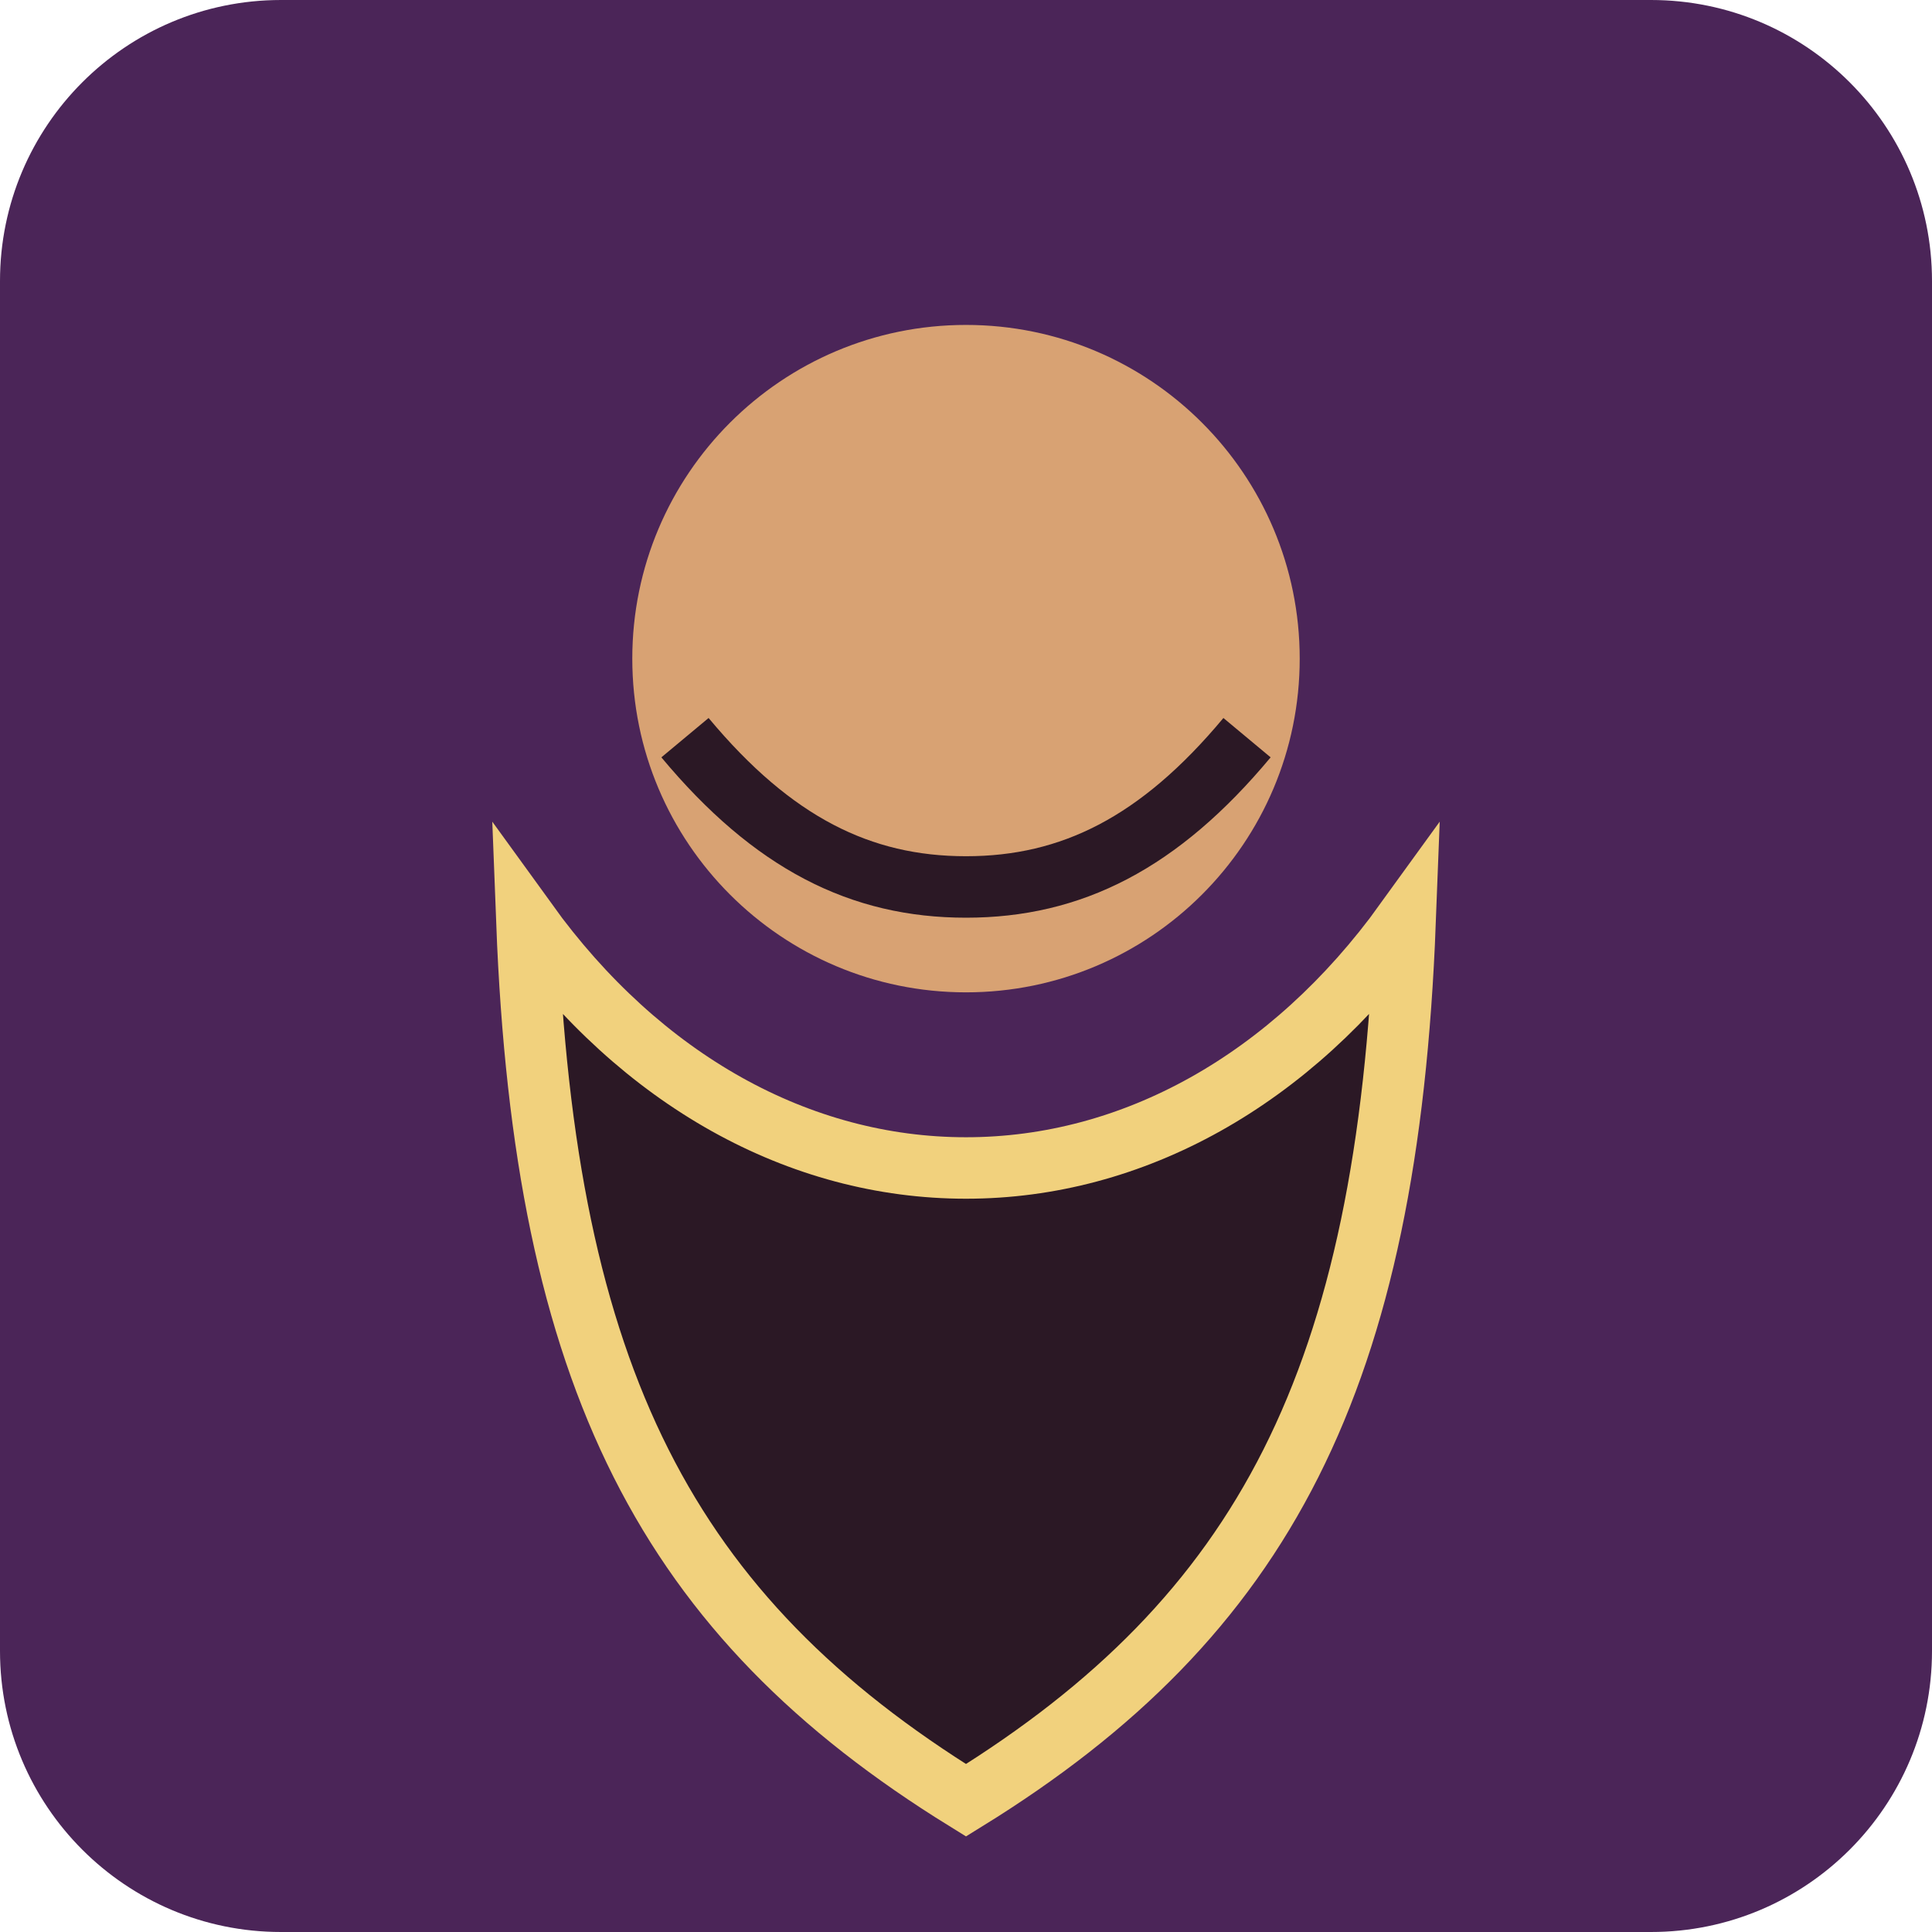
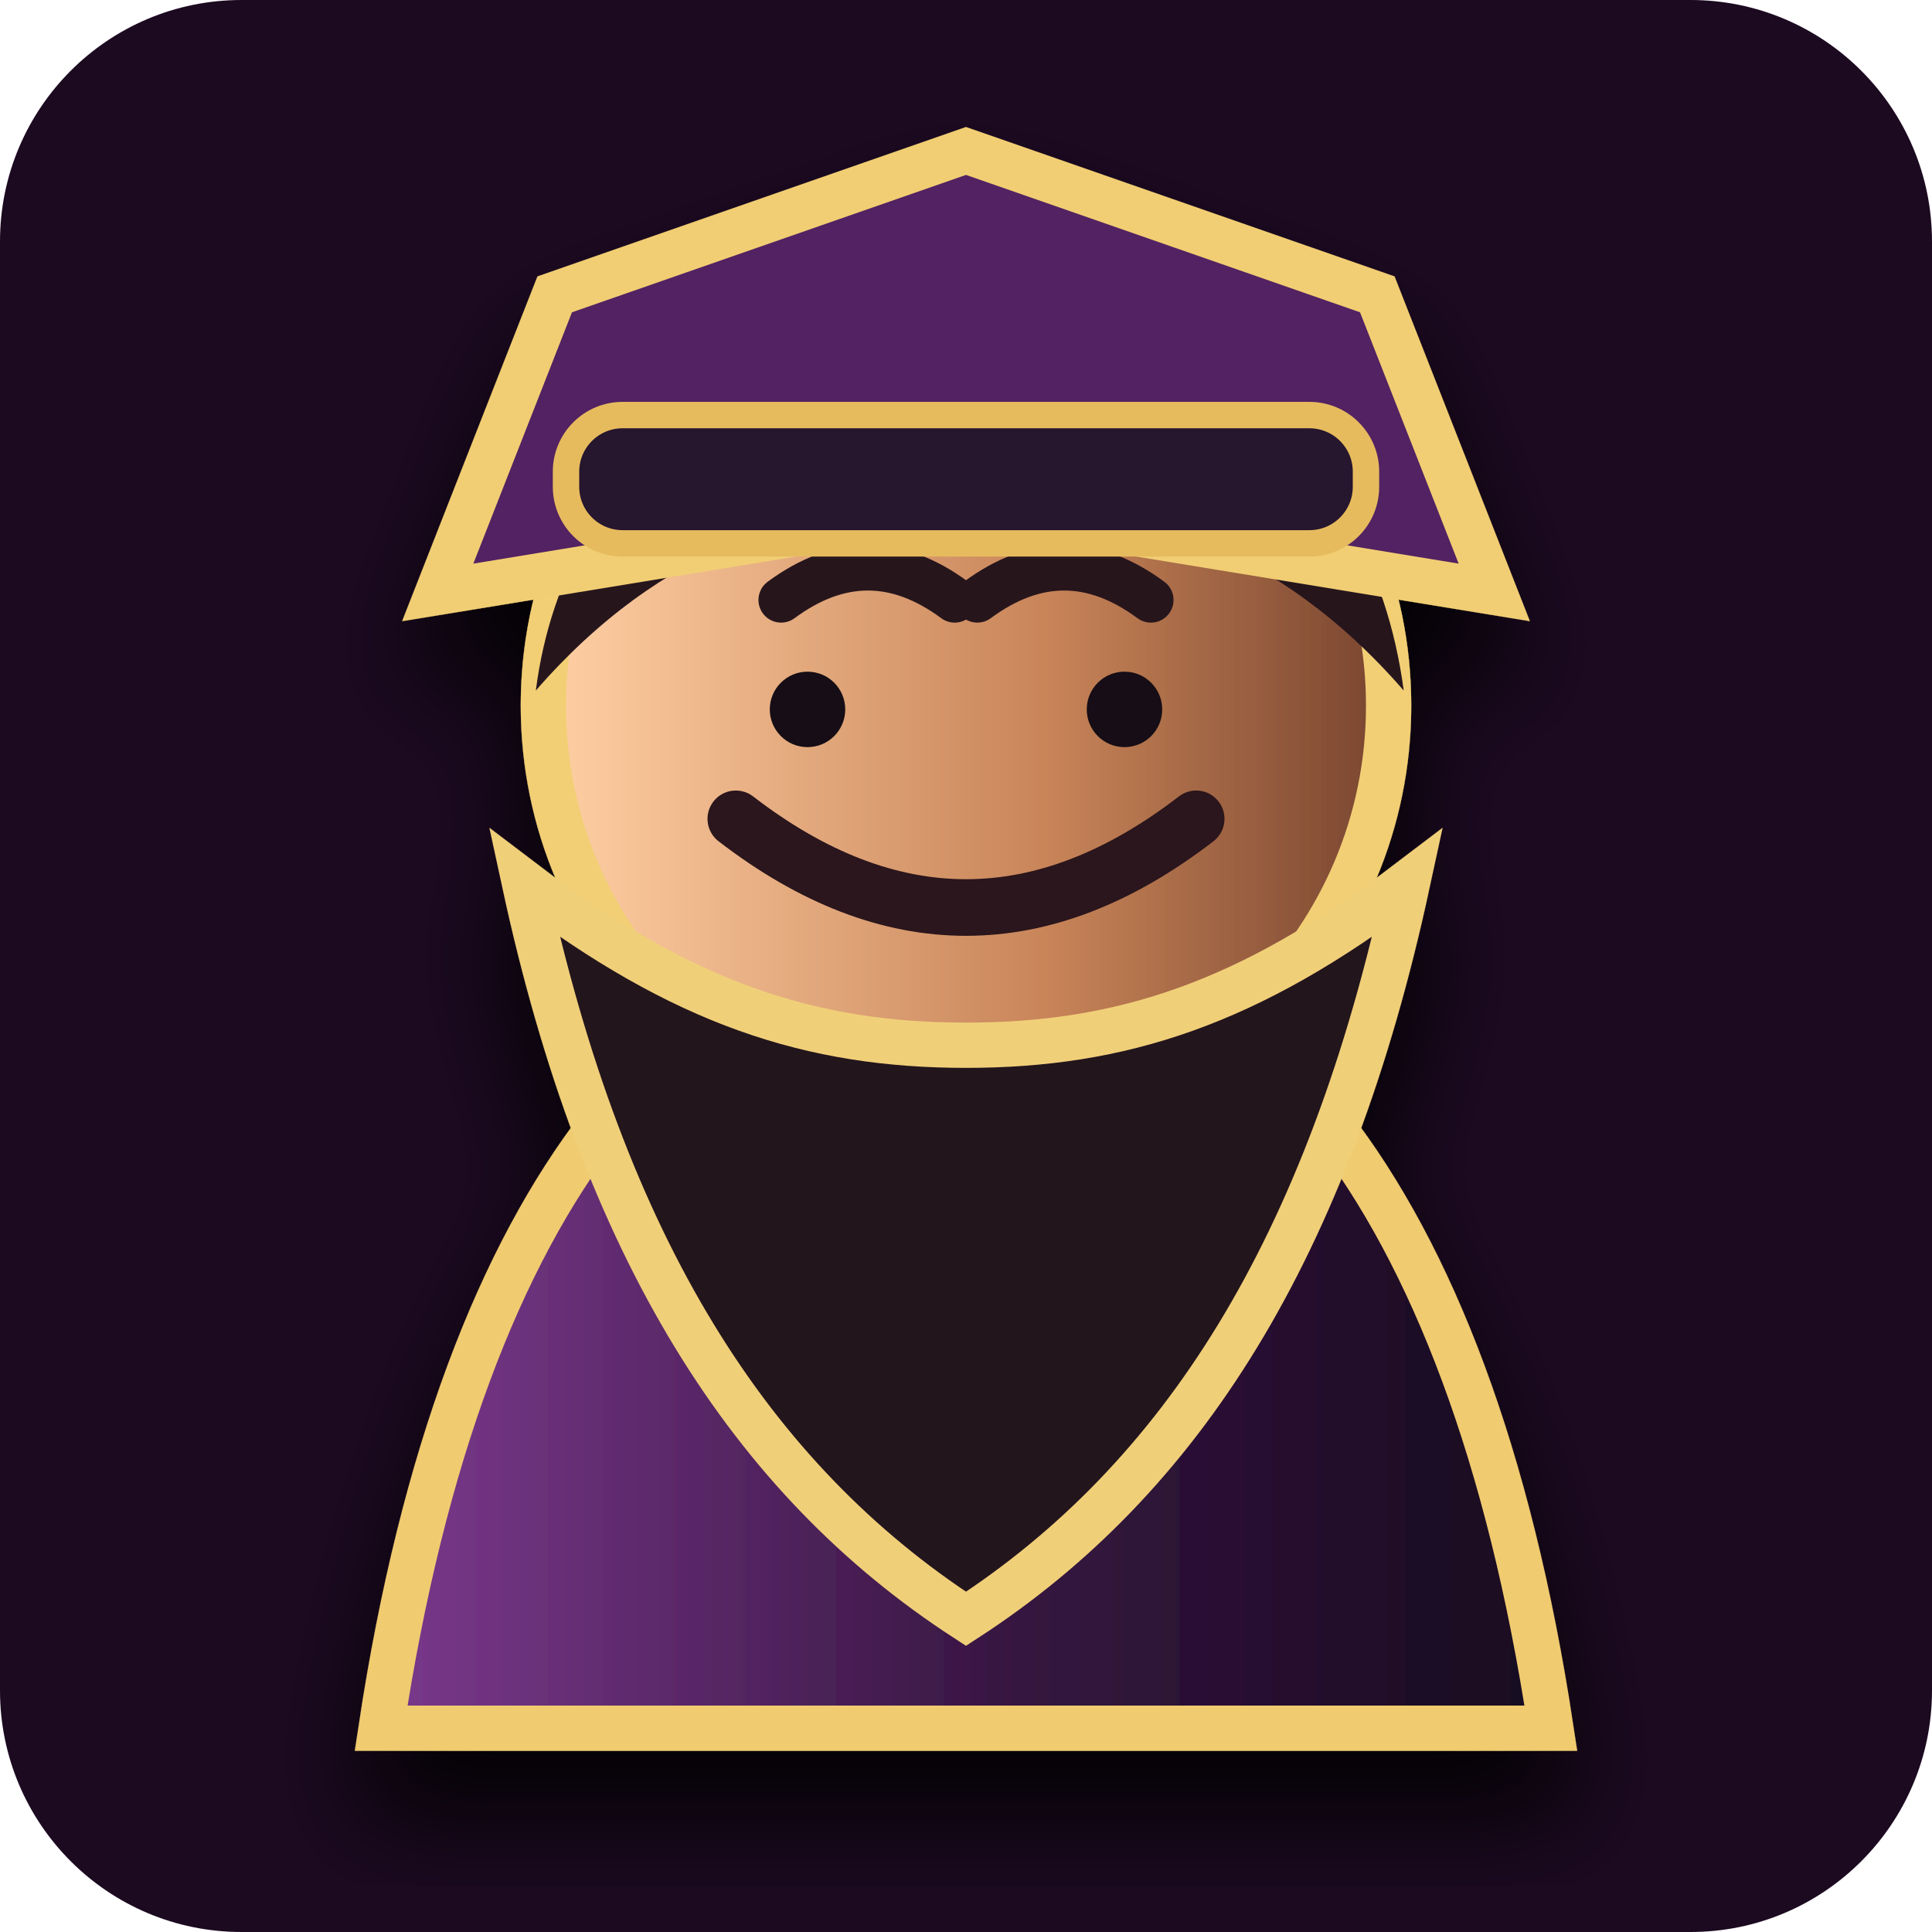
- <svg xmlns="http://www.w3.org/2000/svg" viewBox="0 0 220 220">
-   <rect width="220" height="220" rx="32" fill="#4b2558" />
-   <circle cx="110" cy="75" r="38" fill="#d8a273" />
-   <path d="M60 105c13 18 31 28 50 28s37-10 50-28c-2 52-16 79-50 100-34-21-48-48-50-100z" fill="#2b1825" stroke="#f1d17d" stroke-width="7" />
-   <path d="M78 84c10 12 20 17 32 17s22-5 32-17" fill="none" stroke="#2b1825" stroke-width="7" />
+ <svg xmlns="http://www.w3.org/2000/svg" viewBox="0 0 512 512">
+   <defs>
+     <linearGradient id="skin">
+       <stop stop-color="#ffd0a4" />
+       <stop offset=".6" stop-color="#c88458" />
+       <stop offset="1" stop-color="#78452f" />
+     </linearGradient>
+     <linearGradient id="coat">
+       <stop stop-color="#7b398d" />
+       <stop offset=".55" stop-color="#35153f" />
+       <stop offset="1" stop-color="#17091e" />
+     </linearGradient>
+     <filter id="s">
+       <feDropShadow dx="0" dy="18" stdDeviation="14" flood-opacity=".9" />
+     </filter>
+   </defs>
+   <rect width="512" height="512" rx="64" fill="#1c0a21" />
+   <g filter="url(#s)">
+     <path d="M101 458c22-145 82-211 155-211s133 66 155 211z" fill="url(#coat)" stroke="#f0cb70" stroke-width="12" />
+     <circle cx="256" cy="187" r="112" fill="url(#skin)" stroke="#f2cf75" stroke-width="12" />
+     <path d="M142 183c16-125 212-135 230 0-33-38-72-51-115-51s-82 13-115 51z" fill="#26131e" />
+     <path d="M139 234c21 97 60 158 117 195 57-37 96-98 117-195-42 32-76 43-117 43s-75-11-117-43z" fill="#24121d" stroke="#f0cf79" stroke-width="12" />
+     <path d="M195 217q61 47 122 0" fill="none" stroke="#29141d" stroke-width="15" stroke-linecap="round" />
+     <circle cx="214" cy="188" r="10" fill="#151013" />
+     <circle cx="298" cy="188" r="10" fill="#151013" />
+     <path d="M207 159q23-17 46 0M259 159q23-17 46 0" fill="none" stroke="#28151e" stroke-width="12" stroke-linecap="round" />
+     <path d="M365 78l31 79-140-23-140 23 31-79 109-38z" fill="#532362" stroke="#f1ce73" stroke-width="12" />
+     <rect x="150" y="110" width="212" height="34" rx="15" fill="#26122d" stroke="#e6bb5d" stroke-width="7" />
+   </g>
</svg>
